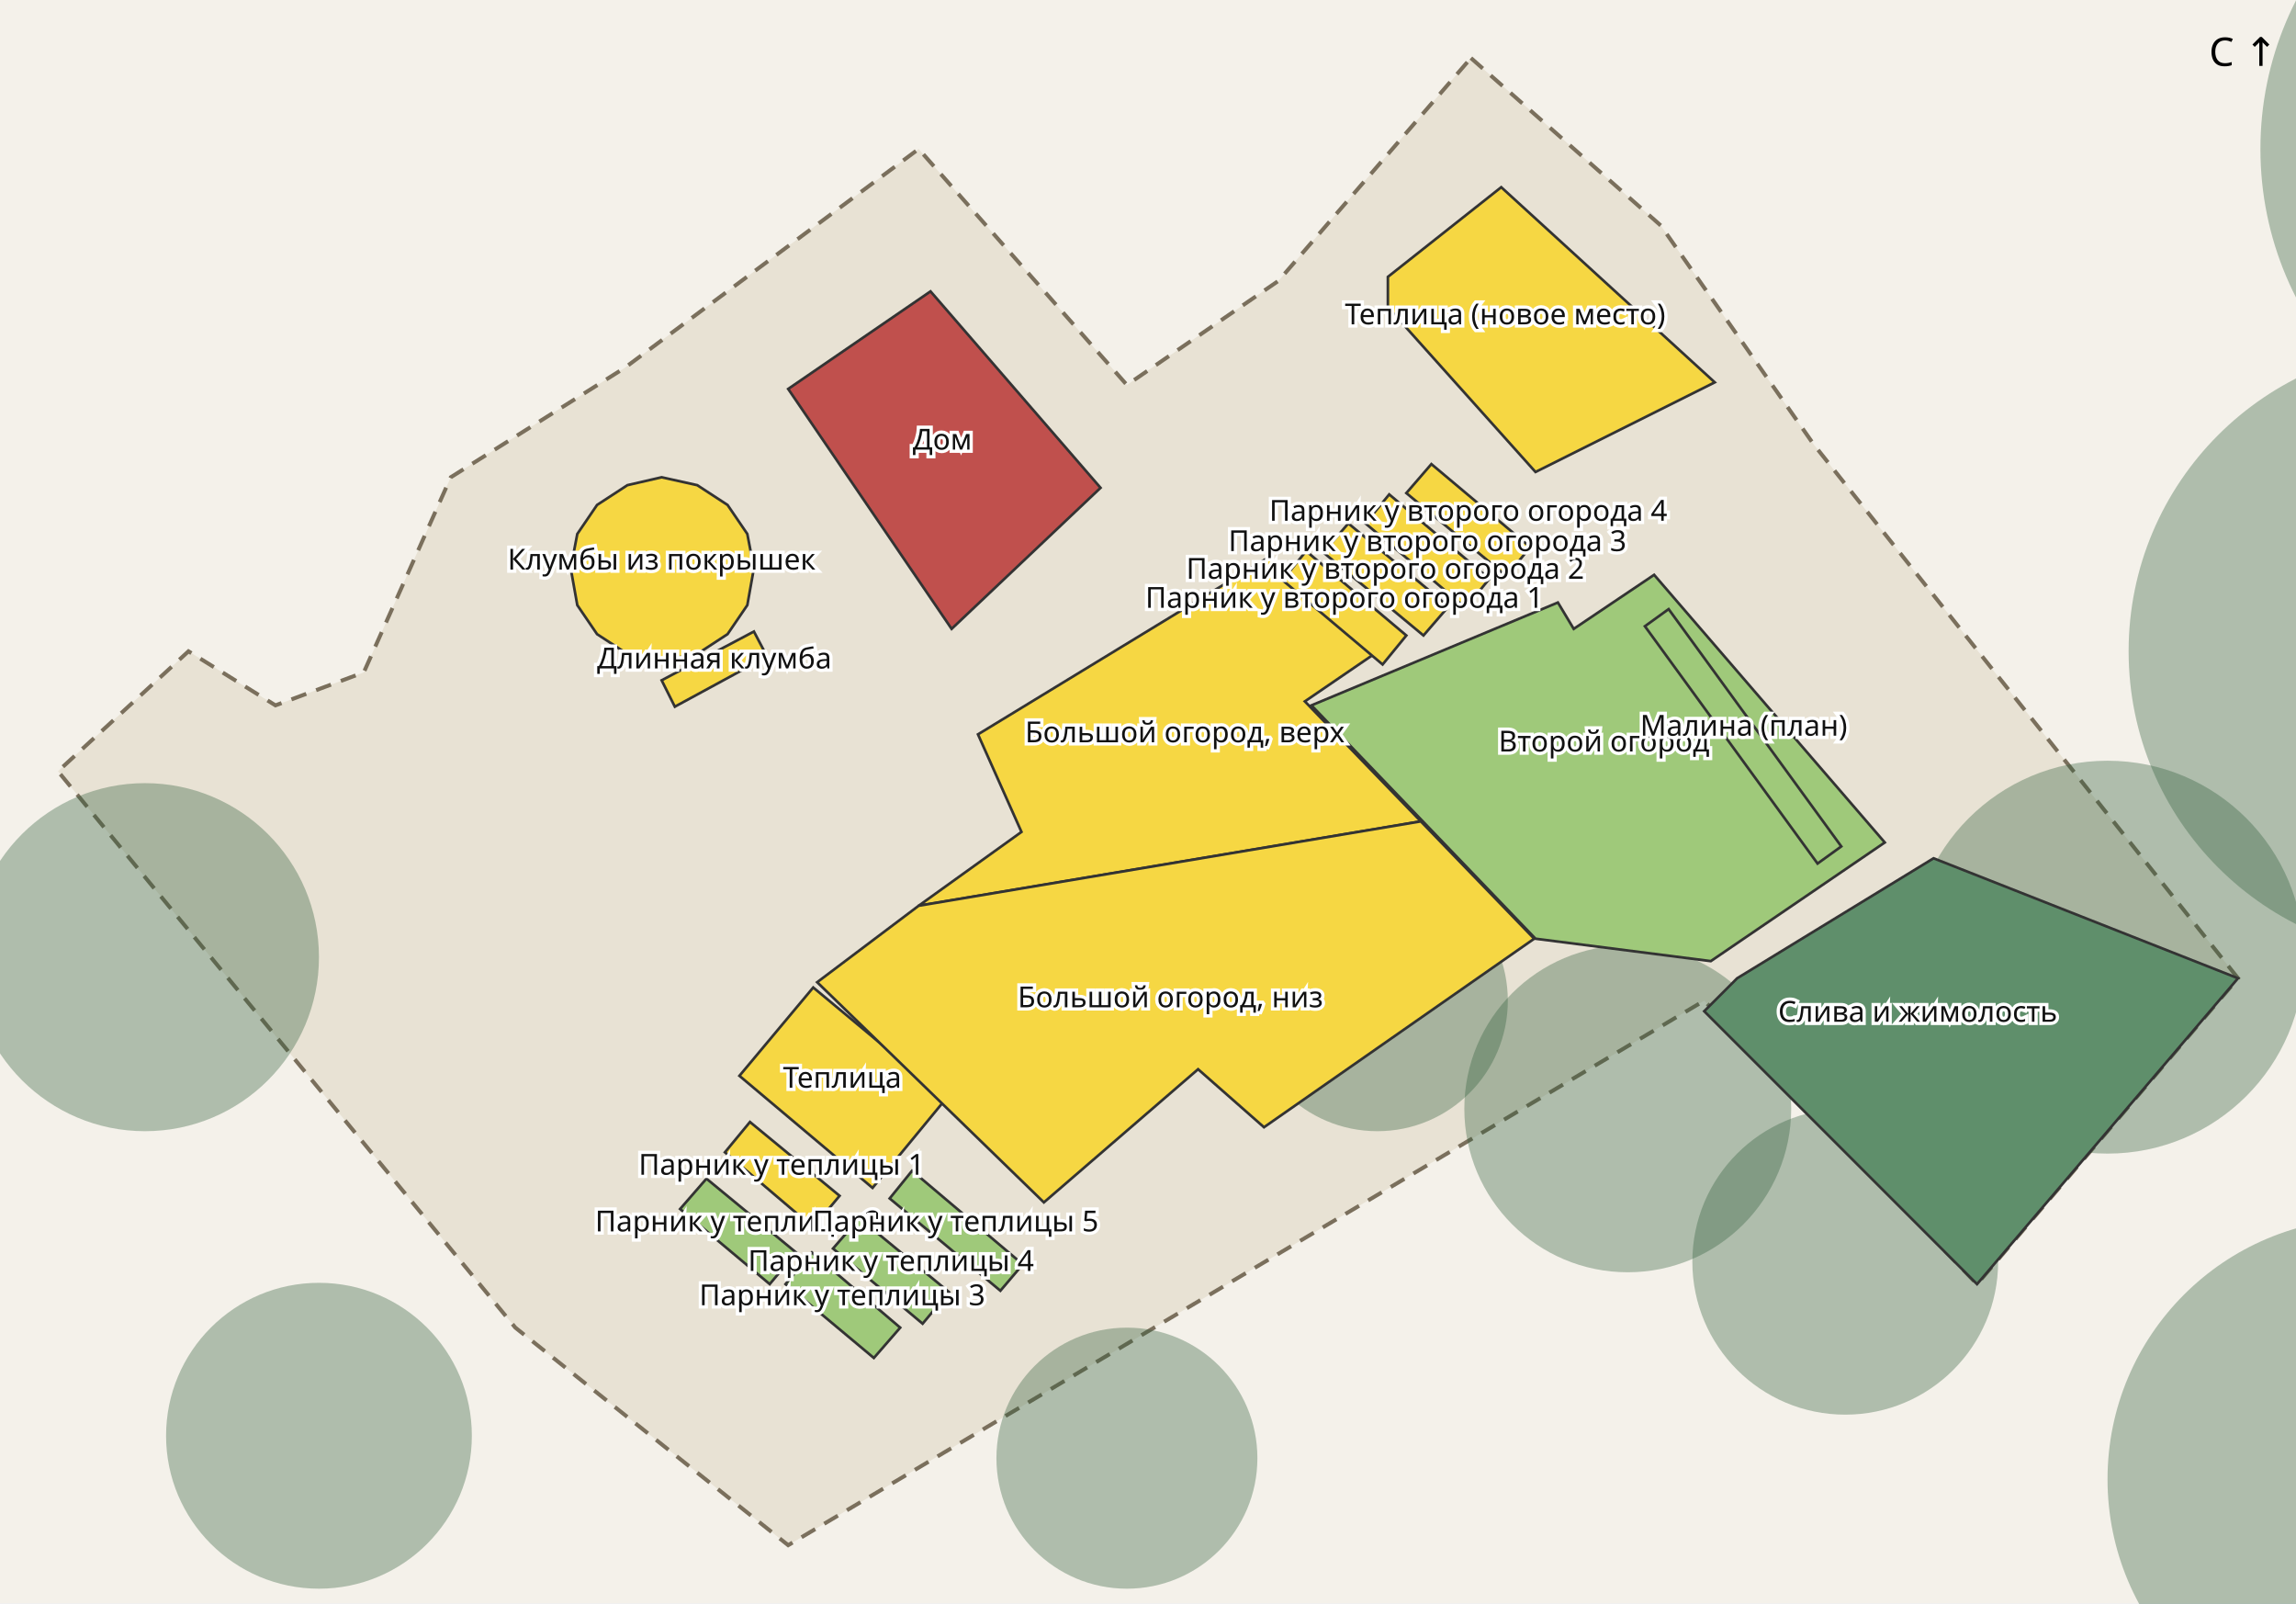
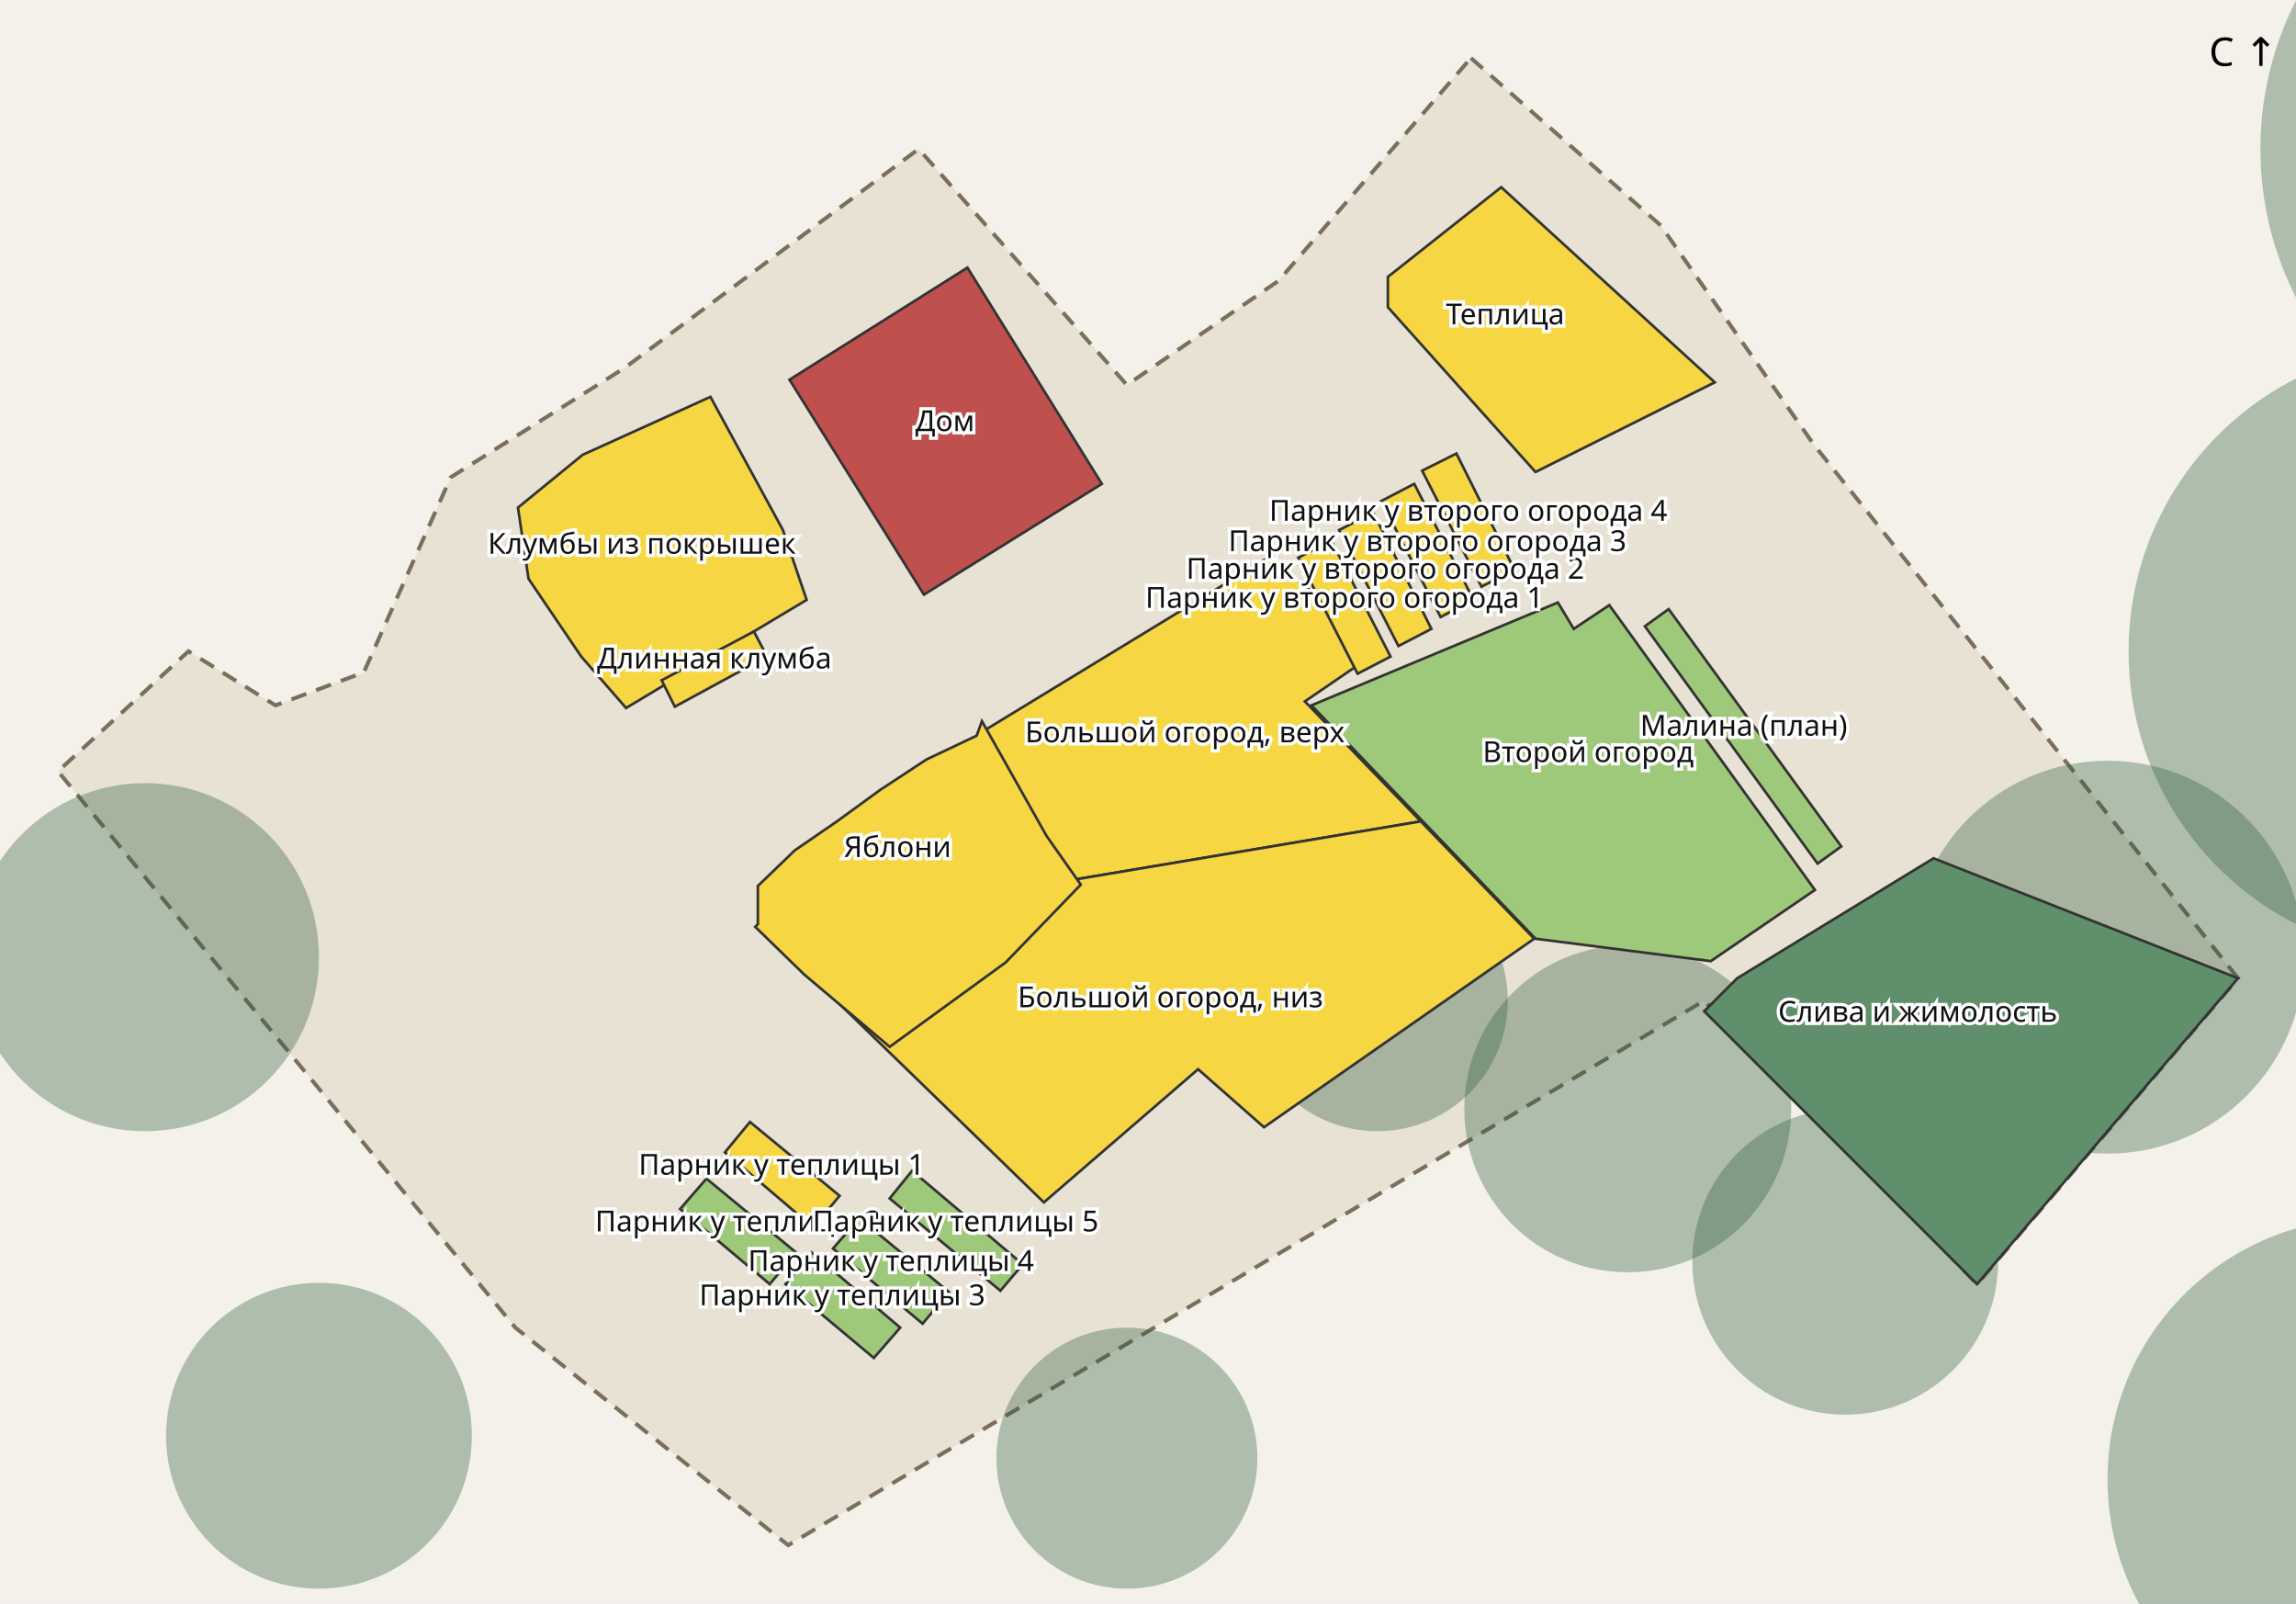
<svg xmlns="http://www.w3.org/2000/svg" viewBox="0 0 1742 1216" font-family="sans-serif">
  <rect width="1742" height="1216" fill="#f4f1ea" />
  <polygon points="1116,44 1260,171 1376,337 1698,742 1500,974 1293,759 598,1172 391,1007 44,585 143,494 209,535 276,510 342,362 474,279 697,113 855,292 970,213" fill="#e8e2d4" stroke="#7a6f5c" stroke-width="3" stroke-dasharray="12 8" />
  <circle cx="1045" cy="759" r="99" fill="#2f5d3a" opacity="0.35" />
  <circle cx="1235" cy="841" r="124" fill="#2f5d3a" opacity="0.35" />
  <circle cx="1400" cy="957" r="116" fill="#2f5d3a" opacity="0.35" />
  <circle cx="1599" cy="726" r="149" fill="#2f5d3a" opacity="0.35" />
  <circle cx="1847" cy="494" r="232" fill="#2f5d3a" opacity="0.35" />
  <circle cx="2046" cy="858" r="265" fill="#2f5d3a" opacity="0.35" />
  <circle cx="1797" cy="1122" r="198" fill="#2f5d3a" opacity="0.35" />
  <circle cx="855" cy="1106" r="99" fill="#2f5d3a" opacity="0.35" />
  <circle cx="1963" cy="113" r="248" fill="#2f5d3a" opacity="0.35" />
  <circle cx="110" cy="726" r="132" fill="#2f5d3a" opacity="0.35" />
  <circle cx="242" cy="1089" r="116" fill="#2f5d3a" opacity="0.35" />
-   <polygon points="598,295 706,221 835,370 722,477" fill="#c0504d" stroke="#333" stroke-width="2" />
-   <polygon points="572,431 567,459 552,481 529,496 502,501 476,496 453,481 438,459 433,431 438,405 453,383 476,368 502,362 529,368 552,383 567,405" fill="#f6d743" stroke="#333" stroke-width="2" />
+   <polygon points="701,451 836,367 734,203 599,288" fill="#c0504d" stroke="#333" stroke-width="2" />
+   <polygon points="393,385 401,439 441,498 475,537 612,455 594,402 539,301 442,345" fill="#f6d743" stroke="#333" stroke-width="2" />
  <polygon points="582,498 572,479 502,516 512,536" fill="#f6d743" stroke="#333" stroke-width="2" />
-   <polygon points="662,901 718,833 617,749 561,816" fill="#f6d743" stroke="#333" stroke-width="2" />
  <polygon points="617,931 637,907 569,851 550,874" fill="#f6d743" stroke="#333" stroke-width="2" />
  <polygon points="584,974 604,950 536,894 516,917" fill="#9fc97a" stroke="#333" stroke-width="2" />
  <polygon points="663,1030 683,1007 616,950 596,974" fill="#9fc97a" stroke="#333" stroke-width="2" />
  <polygon points="700,1004 720,980 652,924 632,947" fill="#9fc97a" stroke="#333" stroke-width="2" />
  <polygon points="759,979 776,959 692,888 675,909" fill="#9fc97a" stroke="#333" stroke-width="2" />
  <polygon points="742,557 962,423 1050,491 990,532 1078,623 697,687 775,631" fill="#f6d743" stroke="#333" stroke-width="2" />
  <polygon points="697,687 1078,623 1164,712 959,855 909,811 792,912 620,745" fill="#f6d743" stroke="#333" stroke-width="2" />
-   <polygon points="995,535 1182,457 1194,477 1255,436 1430,639 1298,729 1165,712" fill="#9fc97a" stroke="#333" stroke-width="2" />
-   <polygon points="1049,504 1067,482 991,418 973,440" fill="#f6d743" stroke="#333" stroke-width="2" />
-   <polygon points="1080,482 1099,460 1023,397 1004,419" fill="#f6d743" stroke="#333" stroke-width="2" />
-   <polygon points="1112,461 1130,439 1054,375 1036,397" fill="#f6d743" stroke="#333" stroke-width="2" />
-   <polygon points="1143,437 1161,415 1086,352 1067,374" fill="#f6d743" stroke="#333" stroke-width="2" />
+   <polygon points="610,739 573,703 575,701 575,672 603,645 635,623 668,599 703,576 741,558 741,558 745,547 794,634 820,671 763,730 675,794" fill="#f6d743" stroke="#333" stroke-width="2" />
+   <polygon points="995,535 1182,457 1194,477 1221,459 1377,675 1298,729 1165,712" fill="#9fc97a" stroke="#333" stroke-width="2" />
+   <polygon points="1030,511 1055,498 1010,410 985,423" fill="#f6d743" stroke="#333" stroke-width="2" />
+   <polygon points="1061,490 1086,477 1042,389 1016,402" fill="#f6d743" stroke="#333" stroke-width="2" />
+   <polygon points="1093,468 1118,455 1073,367 1048,380" fill="#f6d743" stroke="#333" stroke-width="2" />
+   <polygon points="1124,445 1149,432 1105,344 1079,357" fill="#f6d743" stroke="#333" stroke-width="2" />
  <polygon points="1379,655 1397,642 1266,462 1248,475" fill="#9fc97a" stroke="#333" stroke-width="2" />
  <polygon points="1318,742 1467,651 1698,742 1500,974 1293,767" fill="#5f8f6b" stroke="#333" stroke-width="2" />
  <polygon points="1053,210 1139,142 1301,290 1165,358 1053,233" fill="#f6d743" stroke="#333" stroke-width="2" />
-   <text x="715" y="341" font-size="22" text-anchor="middle" fill="#111" stroke="#fff" stroke-width="5" paint-order="stroke">Дом</text>
-   <text x="502" y="432" font-size="22" text-anchor="middle" fill="#111" stroke="#fff" stroke-width="5" paint-order="stroke">Клумбы из покрышек</text>
+   <text x="717" y="327" font-size="22" text-anchor="middle" fill="#111" stroke="#fff" stroke-width="5" paint-order="stroke">Дом</text>
+   <text x="487" y="420" font-size="22" text-anchor="middle" fill="#111" stroke="#fff" stroke-width="5" paint-order="stroke">Клумбы из покрышек</text>
  <text x="542" y="507" font-size="22" text-anchor="middle" fill="#111" stroke="#fff" stroke-width="5" paint-order="stroke">Длинная клумба</text>
-   <text x="639" y="825" font-size="22" text-anchor="middle" fill="#111" stroke="#fff" stroke-width="5" paint-order="stroke">Теплица</text>
  <text x="593" y="891" font-size="22" text-anchor="middle" fill="#111" stroke="#fff" stroke-width="5" paint-order="stroke">Парник у теплицы 1</text>
  <text x="560" y="934" font-size="22" text-anchor="middle" fill="#111" stroke="#fff" stroke-width="5" paint-order="stroke">Парник у теплицы 2</text>
  <text x="639" y="990" font-size="22" text-anchor="middle" fill="#111" stroke="#fff" stroke-width="5" paint-order="stroke">Парник у теплицы 3</text>
  <text x="676" y="964" font-size="22" text-anchor="middle" fill="#111" stroke="#fff" stroke-width="5" paint-order="stroke">Парник у теплицы 4</text>
  <text x="725" y="934" font-size="22" text-anchor="middle" fill="#111" stroke="#fff" stroke-width="5" paint-order="stroke">Парник у теплицы 5</text>
  <text x="899" y="563" font-size="22" text-anchor="middle" fill="#111" stroke="#fff" stroke-width="5" paint-order="stroke">Большой огород, верх</text>
  <text x="888" y="764" font-size="22" text-anchor="middle" fill="#111" stroke="#fff" stroke-width="5" paint-order="stroke">Большой огород, низ</text>
-   <text x="1217" y="570" font-size="22" text-anchor="middle" fill="#111" stroke="#fff" stroke-width="5" paint-order="stroke">Второй огород</text>
+   <text x="681" y="650" font-size="22" text-anchor="middle" fill="#111" stroke="#fff" stroke-width="5" paint-order="stroke">Яблони</text>
+   <text x="1205" y="578" font-size="22" text-anchor="middle" fill="#111" stroke="#fff" stroke-width="5" paint-order="stroke">Второй огород</text>
  <text x="1020" y="461" font-size="22" text-anchor="middle" fill="#111" stroke="#fff" stroke-width="5" paint-order="stroke">Парник у второго огорода 1</text>
  <text x="1051" y="439" font-size="22" text-anchor="middle" fill="#111" stroke="#fff" stroke-width="5" paint-order="stroke">Парник у второго огорода 2</text>
  <text x="1083" y="418" font-size="22" text-anchor="middle" fill="#111" stroke="#fff" stroke-width="5" paint-order="stroke">Парник у второго огорода 3</text>
  <text x="1114" y="395" font-size="22" text-anchor="middle" fill="#111" stroke="#fff" stroke-width="5" paint-order="stroke">Парник у второго огорода 4</text>
  <text x="1323" y="558" font-size="22" text-anchor="middle" fill="#111" stroke="#fff" stroke-width="5" paint-order="stroke">Малина (план)</text>
  <text x="1455" y="775" font-size="22" text-anchor="middle" fill="#111" stroke="#fff" stroke-width="5" paint-order="stroke">Слива и жимолость</text>
-   <text x="1142" y="246" font-size="22" text-anchor="middle" fill="#111" stroke="#fff" stroke-width="5" paint-order="stroke">Теплица (новое место)</text>
+   <text x="1142" y="246" font-size="22" text-anchor="middle" fill="#111" stroke="#fff" stroke-width="5" paint-order="stroke">Теплица</text>
  <text x="1702" y="50" font-size="30" text-anchor="middle">С ↑</text>
</svg>
